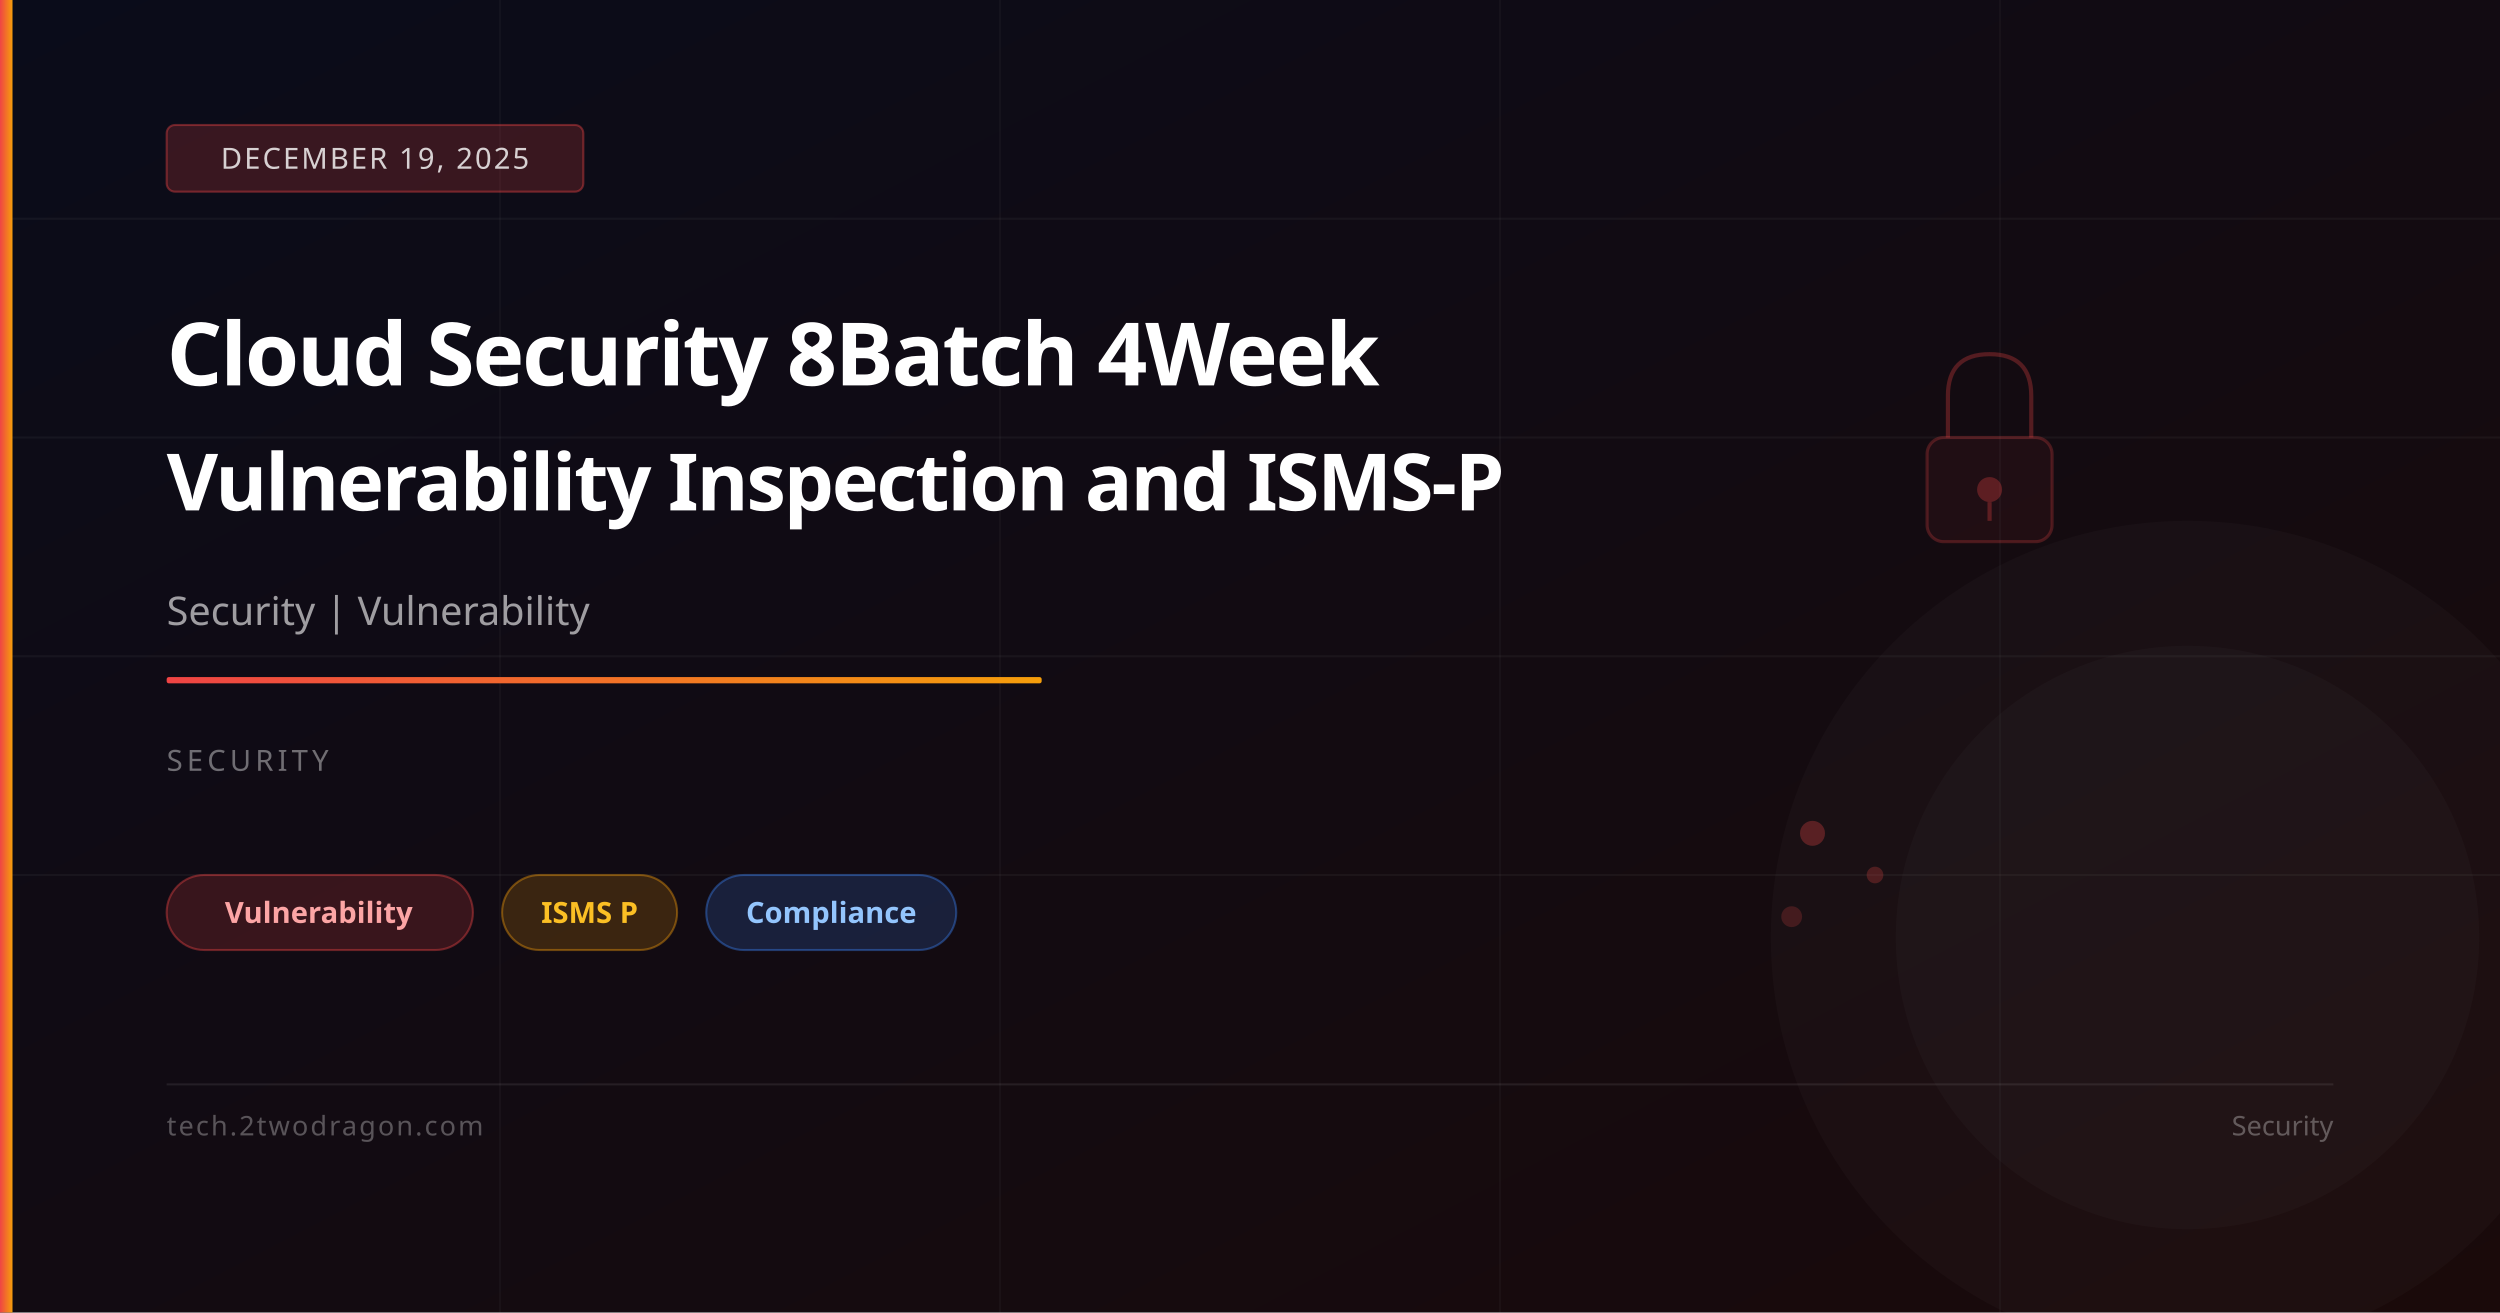
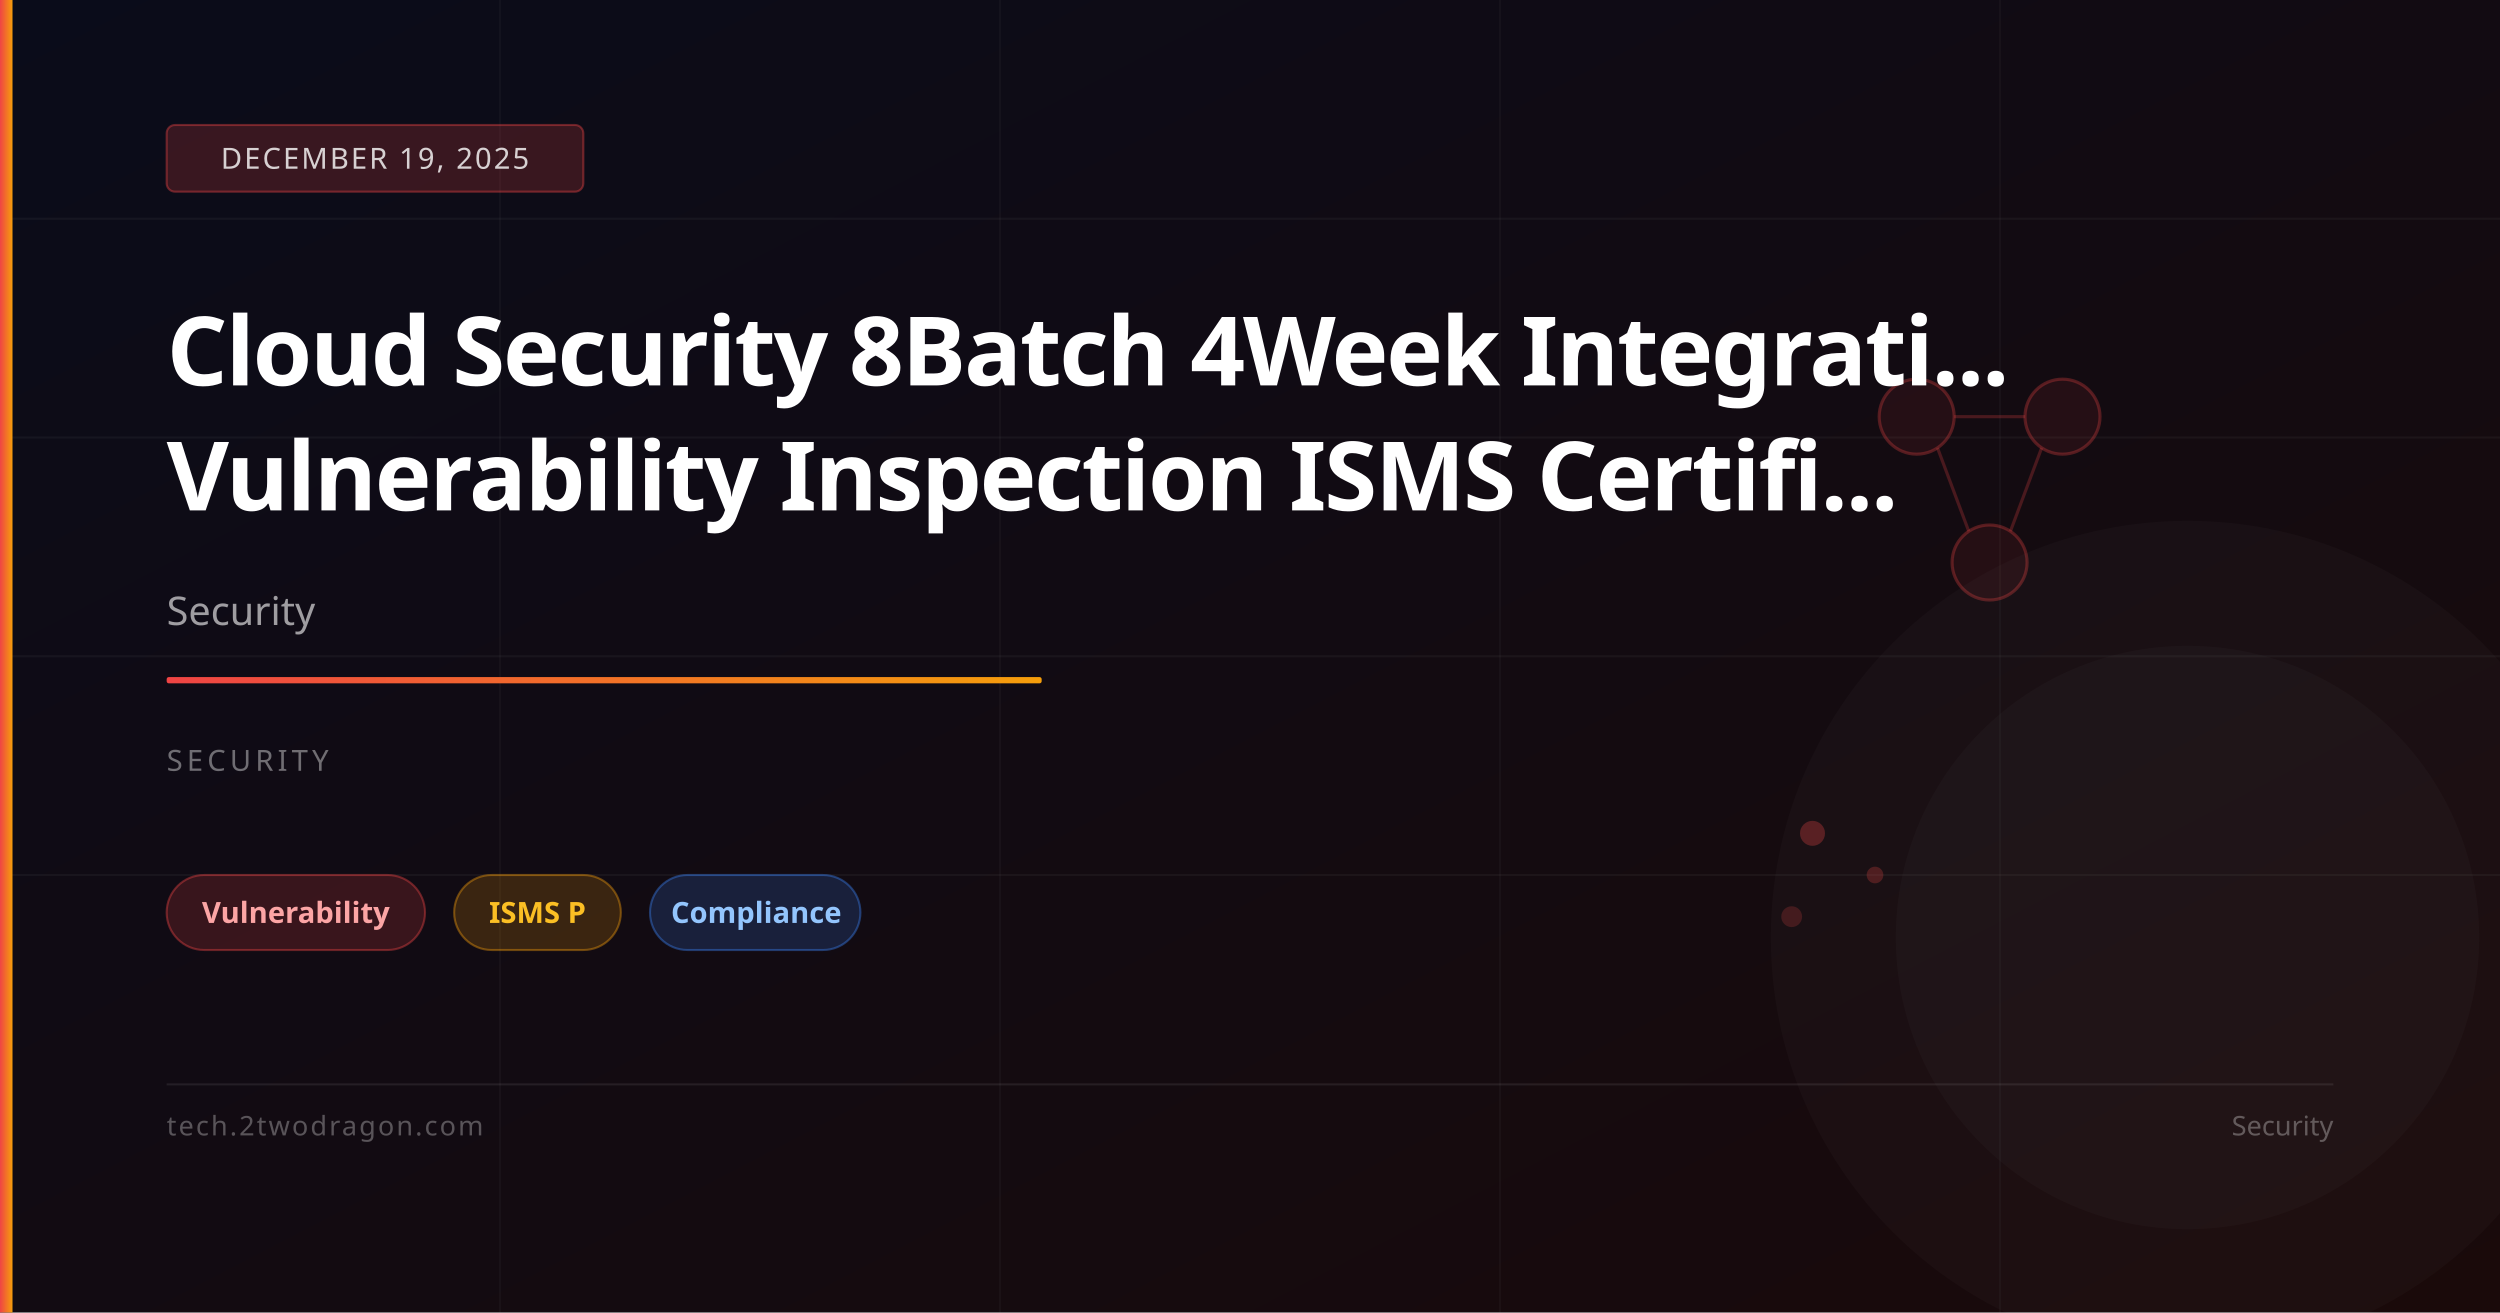
<svg xmlns="http://www.w3.org/2000/svg" viewBox="0 0 1200 630" width="1200" height="630">
  <defs>
    <linearGradient id="bg" x1="0%" y1="0%" x2="100%" y2="100%">
      <stop offset="0%" stop-color="#0a0c1a" />
      <stop offset="100%" stop-color="#1a0a0a" />
    </linearGradient>
    <linearGradient id="accent" x1="0%" y1="0%" x2="100%" y2="0%">
      <stop offset="0%" stop-color="#ef4444" />
      <stop offset="100%" stop-color="#f59e0b" />
    </linearGradient>
  </defs>
  <rect width="1200" height="630" fill="url(#bg)" />
  <line x1="0" y1="105" x2="1200" y2="105" stroke="rgba(255,255,255,0.04)" stroke-width="1" />
  <line x1="0" y1="210" x2="1200" y2="210" stroke="rgba(255,255,255,0.04)" stroke-width="1" />
  <line x1="0" y1="315" x2="1200" y2="315" stroke="rgba(255,255,255,0.04)" stroke-width="1" />
  <line x1="0" y1="420" x2="1200" y2="420" stroke="rgba(255,255,255,0.04)" stroke-width="1" />
  <line x1="240" y1="0" x2="240" y2="630" stroke="rgba(255,255,255,0.03)" stroke-width="1" />
  <line x1="480" y1="0" x2="480" y2="630" stroke="rgba(255,255,255,0.03)" stroke-width="1" />
  <line x1="720" y1="0" x2="720" y2="630" stroke="rgba(255,255,255,0.03)" stroke-width="1" />
  <line x1="960" y1="0" x2="960" y2="630" stroke="rgba(255,255,255,0.03)" stroke-width="1" />
-   <rect x="925" y="210" width="60" height="50" rx="8" fill="rgba(239,68,68,0.06)" stroke="rgba(239,68,68,0.25)" stroke-width="1.5" />
-   <path d="M935,210 L935,190 Q935,170 955,170 Q975,170 975,190 L975,210" fill="none" stroke="rgba(239,68,68,0.3)" stroke-width="2" />
-   <circle cx="955" cy="235" r="6" fill="rgba(239,68,68,0.3)" />
-   <line x1="955" y1="241" x2="955" y2="250" stroke="rgba(239,68,68,0.3)" stroke-width="2" />
+   <circle cx="920" cy="200" r="18" fill="rgba(239,68,68,0.08)" stroke="rgba(239,68,68,0.3)" stroke-width="1.5" />
+   <circle cx="990" cy="200" r="18" fill="rgba(239,68,68,0.08)" stroke="rgba(239,68,68,0.3)" stroke-width="1.5" />
+   <circle cx="955" cy="270" r="18" fill="rgba(239,68,68,0.08)" stroke="rgba(239,68,68,0.3)" stroke-width="1.5" />
+   <line x1="938" y1="200" x2="972" y2="200" stroke="rgba(239,68,68,0.25)" stroke-width="1.5" />
+   <line x1="930" y1="215" x2="945" y2="255" stroke="rgba(239,68,68,0.25)" stroke-width="1.5" />
+   <line x1="980" y1="215" x2="965" y2="255" stroke="rgba(239,68,68,0.25)" stroke-width="1.5" />
  <circle cx="870" cy="400" r="6" fill="rgba(239,68,68,0.3)" />
  <circle cx="900" cy="420" r="4" fill="rgba(239,68,68,0.25)" />
  <circle cx="860" cy="440" r="5" fill="rgba(239,68,68,0.2)" />
  <circle cx="1050" cy="450" r="200" fill="rgba(255,255,255,0.02)" />
  <circle cx="1050" cy="450" r="140" fill="rgba(255,255,255,0.02)" />
  <rect x="0" y="0" width="6" height="630" fill="url(#accent)" />
  <rect x="80" y="60" width="200" height="32" rx="4" fill="rgba(239,68,68,0.2)" stroke="rgba(239,68,68,0.4)" stroke-width="1" />
  <text x="180" y="81" font-family="system-ui,sans-serif" font-size="14" fill="rgba(255,255,255,0.8)" text-anchor="middle" letter-spacing="1">DECEMBER 19, 2025</text>
-   <text x="80" y="185" font-family="system-ui,sans-serif" font-size="42" font-weight="700" fill="white" letter-spacing="-1">Cloud Security 8Batch 4Week</text>
-   <text x="80" y="245" font-family="system-ui,sans-serif" font-size="38" font-weight="700" fill="white" letter-spacing="-1">Vulnerability Inspection and ISMS-P</text>
-   <text x="80" y="300" font-family="system-ui,sans-serif" font-size="19" fill="rgba(255,255,255,0.6)">Security | Vulnerability</text>
+   <text x="80" y="185" font-family="system-ui,sans-serif" font-size="46" font-weight="700" fill="white" letter-spacing="-1">Cloud Security 8Batch 4Week Integrati...</text>
+   <text x="80" y="245" font-family="system-ui,sans-serif" font-size="46" font-weight="700" fill="white" letter-spacing="-1">Vulnerability Inspection ISMS Certifi...</text>
+   <text x="80" y="300" font-family="system-ui,sans-serif" font-size="19" fill="rgba(255,255,255,0.6)">Security</text>
  <rect x="80" y="325" width="420" height="3" rx="1" fill="url(#accent)" />
  <text x="80" y="370" font-family="system-ui,sans-serif" font-size="14" fill="rgba(255,255,255,0.4)" letter-spacing="2">SECURITY</text>
-   <rect x="80" y="420" width="147" height="36" rx="18" fill="rgba(239,68,68,0.18)" stroke="rgba(239,68,68,0.4)" stroke-width="1" />
-   <text x="153" y="443" font-family="system-ui,sans-serif" font-size="14" fill="#fca5a5" text-anchor="middle" font-weight="600">Vulnerability</text>
-   <rect x="241" y="420" width="84" height="36" rx="18" fill="rgba(245,158,11,0.18)" stroke="rgba(245,158,11,0.4)" stroke-width="1" />
-   <text x="283" y="443" font-family="system-ui,sans-serif" font-size="14" fill="#fbbf24" text-anchor="middle" font-weight="600">ISMS P</text>
-   <rect x="339" y="420" width="120" height="36" rx="18" fill="rgba(59,130,246,0.18)" stroke="rgba(59,130,246,0.4)" stroke-width="1" />
-   <text x="399" y="443" font-family="system-ui,sans-serif" font-size="14" fill="#93c5fd" text-anchor="middle" font-weight="600">Compliance</text>
+   <rect x="80" y="420" width="124" height="36" rx="18" fill="rgba(239,68,68,0.18)" stroke="rgba(239,68,68,0.4)" stroke-width="1" />
+   <text x="142" y="443" font-family="system-ui,sans-serif" font-size="14" fill="#fca5a5" text-anchor="middle" font-weight="600">Vulnerability</text>
+   <rect x="218" y="420" width="80" height="36" rx="18" fill="rgba(245,158,11,0.18)" stroke="rgba(245,158,11,0.4)" stroke-width="1" />
+   <text x="258" y="443" font-family="system-ui,sans-serif" font-size="14" fill="#fbbf24" text-anchor="middle" font-weight="600">ISMS P</text>
+   <rect x="312" y="420" width="101" height="36" rx="18" fill="rgba(59,130,246,0.18)" stroke="rgba(59,130,246,0.4)" stroke-width="1" />
+   <text x="363" y="443" font-family="system-ui,sans-serif" font-size="14" fill="#93c5fd" text-anchor="middle" font-weight="600">Compliance</text>
  <rect x="80" y="520" width="1040" height="1" fill="rgba(255,255,255,0.08)" />
  <text x="80" y="545" font-family="system-ui,sans-serif" font-size="13" fill="rgba(255,255,255,0.3)" letter-spacing="1">tech.2twodragon.com</text>
  <text x="1120" y="545" font-family="system-ui,sans-serif" font-size="13" fill="rgba(255,255,255,0.3)" text-anchor="end">Security</text>
</svg>
